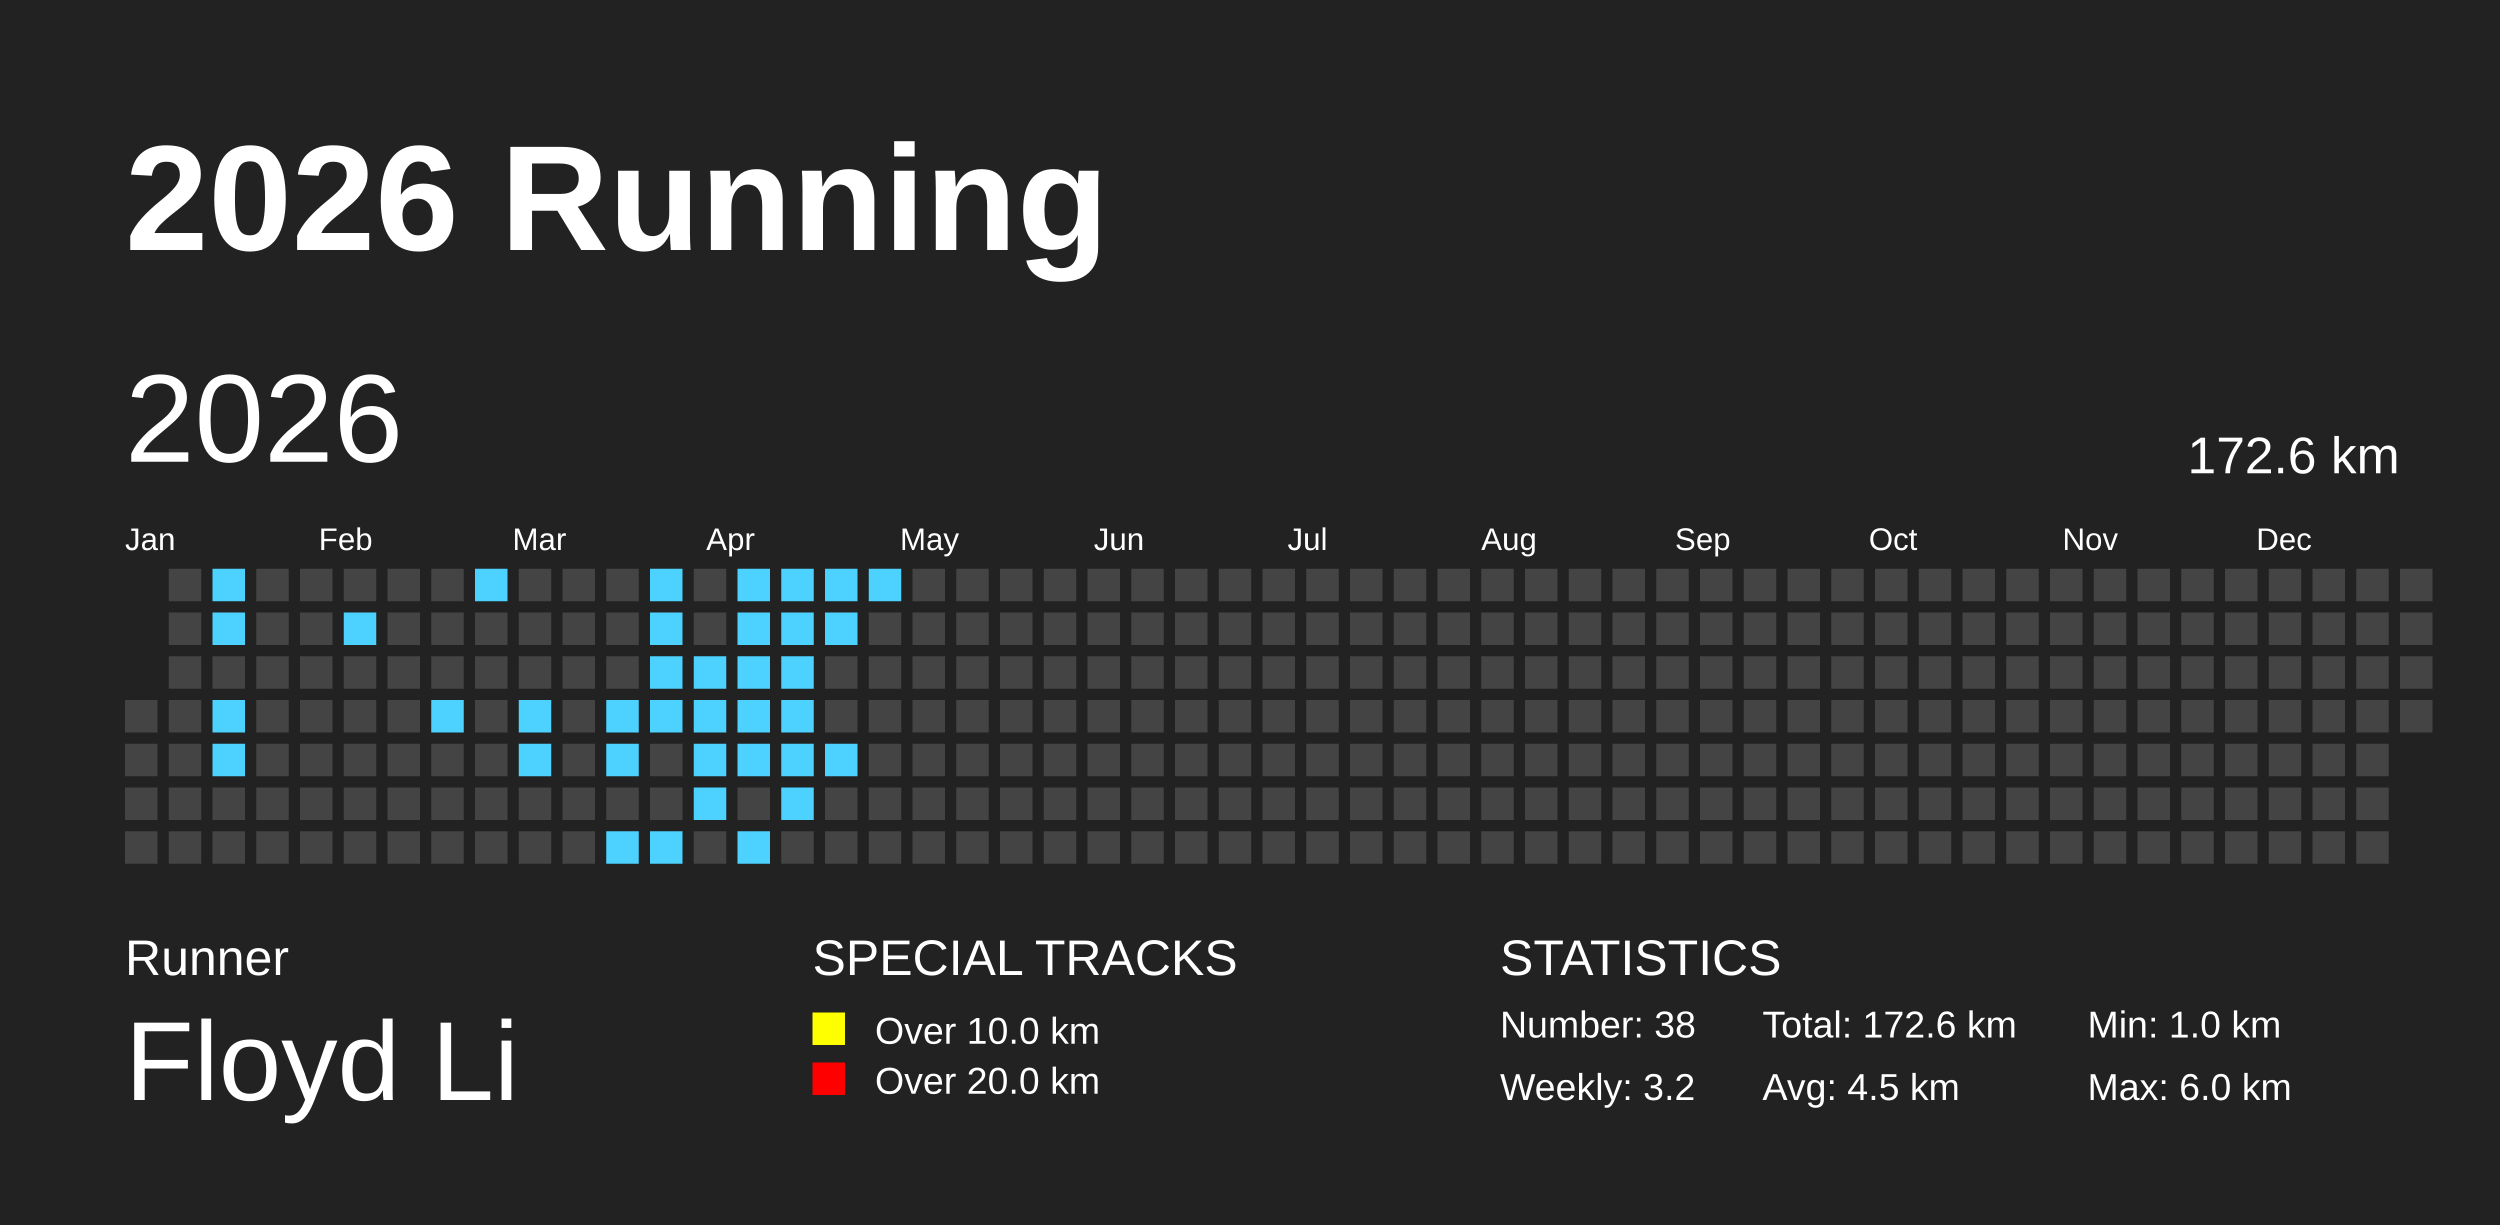
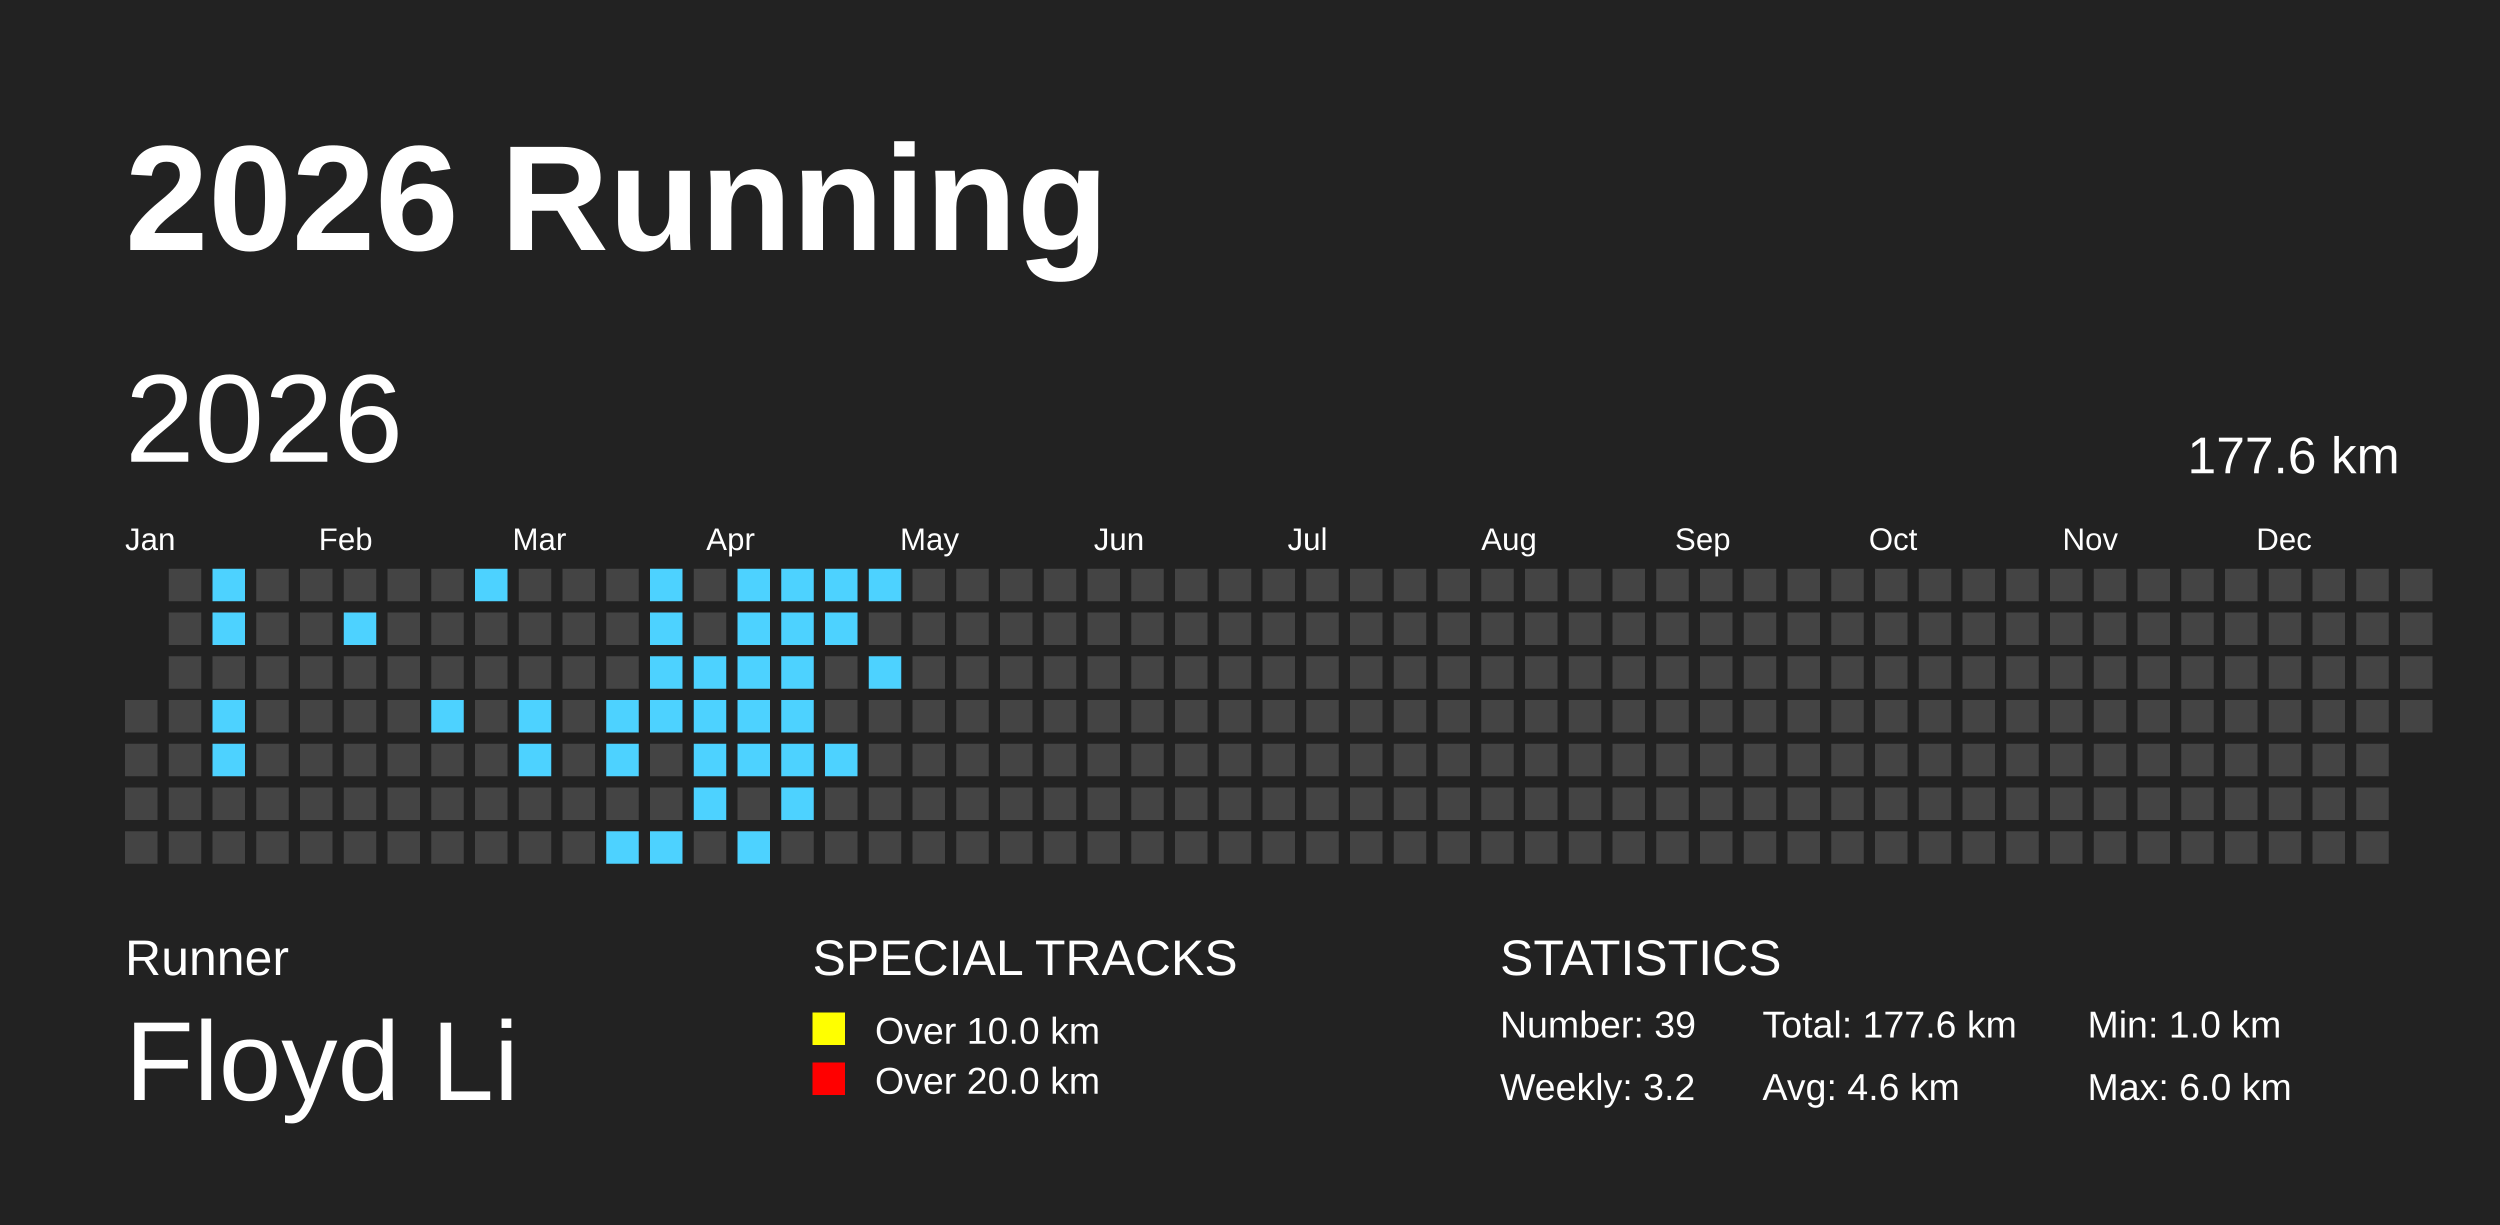
<svg xmlns="http://www.w3.org/2000/svg" baseProfile="full" height="98mm" version="1.1" viewBox="0,0,200,98" width="200mm">
  <defs />
  <rect fill="#222222" height="98" width="200" x="0" y="0" />
  <text fill="#FFFFFF" style="font-size:12px; font-family:Arial; font-weight:bold;" x="10" y="20">2026 Running</text>
  <text fill="#FFFFFF" style="font-size:4px; font-family:Arial" x="10" y="78">Runner</text>
  <text fill="#FFFFFF" style="font-size:9px; font-family:Arial" x="10" y="88">Floyd Li</text>
  <text fill="#FFFFFF" style="font-size:4px; font-family:Arial" x="65" y="78">SPECIAL TRACKS</text>
  <rect fill="yellow" height="2.6" width="2.6" x="65" y="81" />
  <text fill="#FFFFFF" style="font-size:3px; font-family:Arial" x="70" y="83.5">Over 10.0 km</text>
  <rect fill="red" height="2.6" width="2.6" x="65" y="85" />
  <text fill="#FFFFFF" style="font-size:3px; font-family:Arial" x="70" y="87.5">Over 20.0 km</text>
  <text fill="#FFFFFF" style="font-size:4px; font-family:Arial" x="120" y="78">STATISTICS</text>
-   <text fill="#FFFFFF" style="font-size:3px; font-family:Arial" x="120" y="83">Number: 38</text>
+   <text fill="#FFFFFF" style="font-size:3px; font-family:Arial" x="120" y="83">Number: 39</text>
  <text fill="#FFFFFF" style="font-size:3px; font-family:Arial" x="120" y="88">Weekly: 3.2</text>
-   <text fill="#FFFFFF" style="font-size:3px; font-family:Arial" x="141" y="83">Total: 172.6 km</text>
-   <text fill="#FFFFFF" style="font-size:3px; font-family:Arial" x="141" y="88">Avg: 4.5 km</text>
+   <text fill="#FFFFFF" style="font-size:3px; font-family:Arial" x="141" y="83">Total: 177.6 km</text>
+   <text fill="#FFFFFF" style="font-size:3px; font-family:Arial" x="141" y="88">Avg: 4.6 km</text>
  <text fill="#FFFFFF" style="font-size:3px; font-family:Arial" x="167" y="83">Min: 1.0 km</text>
  <text fill="#FFFFFF" style="font-size:3px; font-family:Arial" x="167" y="88">Max: 6.0 km</text>
  <text dominant-baseline="hanging" fill="#FFFFFF" style="font-size:10.0px; font-family:Arial;" x="10" y="30">2026</text>
-   <text dominant-baseline="hanging" fill="#FFFFFF" style="font-size:4.125px; font-family:Arial;" x="175" y="35">172.6 km</text>
+   <text dominant-baseline="hanging" fill="#FFFFFF" style="font-size:4.125px; font-family:Arial;" x="175" y="35">177.6 km</text>
  <text fill="#FFFFFF" style="font-size:2.5px; font-family:Arial" x="10.0" y="44">Jan</text>
  <text fill="#FFFFFF" style="font-size:2.5px; font-family:Arial" x="25.5" y="44">Feb</text>
  <text fill="#FFFFFF" style="font-size:2.5px; font-family:Arial" x="41.0" y="44">Mar</text>
  <text fill="#FFFFFF" style="font-size:2.5px; font-family:Arial" x="56.5" y="44">Apr</text>
  <text fill="#FFFFFF" style="font-size:2.5px; font-family:Arial" x="72.0" y="44">May</text>
  <text fill="#FFFFFF" style="font-size:2.5px; font-family:Arial" x="87.5" y="44">Jun</text>
  <text fill="#FFFFFF" style="font-size:2.5px; font-family:Arial" x="103.0" y="44">Jul</text>
  <text fill="#FFFFFF" style="font-size:2.5px; font-family:Arial" x="118.5" y="44">Aug</text>
  <text fill="#FFFFFF" style="font-size:2.5px; font-family:Arial" x="134.0" y="44">Sep</text>
  <text fill="#FFFFFF" style="font-size:2.5px; font-family:Arial" x="149.5" y="44">Oct</text>
  <text fill="#FFFFFF" style="font-size:2.5px; font-family:Arial" x="165.0" y="44">Nov</text>
  <text fill="#FFFFFF" style="font-size:2.5px; font-family:Arial" x="180.5" y="44">Dec</text>
  <rect fill="#444444" height="2.6" width="2.6" x="10.0" y="56.0" />
  <rect fill="#444444" height="2.6" width="2.6" x="10.0" y="59.5" />
  <rect fill="#444444" height="2.6" width="2.6" x="10.0" y="63.0" />
  <rect fill="#444444" height="2.6" width="2.6" x="10.0" y="66.5" />
  <rect fill="#444444" height="2.6" width="2.6" x="13.5" y="45.5" />
  <rect fill="#444444" height="2.6" width="2.6" x="13.5" y="49.0" />
  <rect fill="#444444" height="2.6" width="2.6" x="13.5" y="52.5" />
  <rect fill="#444444" height="2.6" width="2.6" x="13.5" y="56.0" />
  <rect fill="#444444" height="2.6" width="2.6" x="13.5" y="59.5" />
  <rect fill="#444444" height="2.6" width="2.6" x="13.5" y="63.0" />
  <rect fill="#444444" height="2.6" width="2.6" x="13.5" y="66.5" />
  <rect fill="#4DD2FF" height="2.6" width="2.6" x="17.0" y="45.5" />
  <rect fill="#4DD2FF" height="2.6" width="2.6" x="17.0" y="49.0" />
  <rect fill="#444444" height="2.6" width="2.6" x="17.0" y="52.5" />
  <rect fill="#4DD2FF" height="2.6" width="2.6" x="17.0" y="56.0" />
  <rect fill="#4DD2FF" height="2.6" width="2.6" x="17.0" y="59.5" />
  <rect fill="#444444" height="2.6" width="2.6" x="17.0" y="63.0" />
  <rect fill="#444444" height="2.6" width="2.6" x="17.0" y="66.5" />
  <rect fill="#444444" height="2.6" width="2.6" x="20.5" y="45.5" />
  <rect fill="#444444" height="2.6" width="2.6" x="20.5" y="49.0" />
  <rect fill="#444444" height="2.6" width="2.6" x="20.5" y="52.5" />
  <rect fill="#444444" height="2.6" width="2.6" x="20.5" y="56.0" />
  <rect fill="#444444" height="2.6" width="2.6" x="20.5" y="59.5" />
  <rect fill="#444444" height="2.6" width="2.6" x="20.5" y="63.0" />
  <rect fill="#444444" height="2.6" width="2.6" x="20.5" y="66.5" />
  <rect fill="#444444" height="2.6" width="2.6" x="24.0" y="45.5" />
  <rect fill="#444444" height="2.6" width="2.6" x="24.0" y="49.0" />
  <rect fill="#444444" height="2.6" width="2.6" x="24.0" y="52.5" />
  <rect fill="#444444" height="2.6" width="2.6" x="24.0" y="56.0" />
  <rect fill="#444444" height="2.6" width="2.6" x="24.0" y="59.5" />
  <rect fill="#444444" height="2.6" width="2.6" x="24.0" y="63.0" />
  <rect fill="#444444" height="2.6" width="2.6" x="24.0" y="66.5" />
  <rect fill="#444444" height="2.6" width="2.6" x="27.5" y="45.5" />
  <rect fill="#4DD2FF" height="2.6" width="2.6" x="27.5" y="49.0" />
  <rect fill="#444444" height="2.6" width="2.6" x="27.5" y="52.5" />
  <rect fill="#444444" height="2.6" width="2.6" x="27.5" y="56.0" />
  <rect fill="#444444" height="2.6" width="2.6" x="27.5" y="59.5" />
  <rect fill="#444444" height="2.6" width="2.6" x="27.5" y="63.0" />
  <rect fill="#444444" height="2.6" width="2.6" x="27.5" y="66.5" />
  <rect fill="#444444" height="2.6" width="2.6" x="31.0" y="45.5" />
  <rect fill="#444444" height="2.6" width="2.6" x="31.0" y="49.0" />
  <rect fill="#444444" height="2.6" width="2.6" x="31.0" y="52.5" />
  <rect fill="#444444" height="2.6" width="2.6" x="31.0" y="56.0" />
  <rect fill="#444444" height="2.6" width="2.6" x="31.0" y="59.5" />
  <rect fill="#444444" height="2.6" width="2.6" x="31.0" y="63.0" />
  <rect fill="#444444" height="2.6" width="2.6" x="31.0" y="66.5" />
  <rect fill="#444444" height="2.6" width="2.6" x="34.5" y="45.5" />
  <rect fill="#444444" height="2.6" width="2.6" x="34.5" y="49.0" />
  <rect fill="#444444" height="2.6" width="2.6" x="34.5" y="52.5" />
  <rect fill="#4DD2FF" height="2.6" width="2.6" x="34.5" y="56.0" />
  <rect fill="#444444" height="2.6" width="2.6" x="34.5" y="59.5" />
  <rect fill="#444444" height="2.6" width="2.6" x="34.5" y="63.0" />
  <rect fill="#444444" height="2.6" width="2.6" x="34.5" y="66.5" />
  <rect fill="#4DD2FF" height="2.6" width="2.6" x="38.0" y="45.5" />
  <rect fill="#444444" height="2.6" width="2.6" x="38.0" y="49.0" />
  <rect fill="#444444" height="2.6" width="2.6" x="38.0" y="52.5" />
  <rect fill="#444444" height="2.6" width="2.6" x="38.0" y="56.0" />
  <rect fill="#444444" height="2.6" width="2.6" x="38.0" y="59.5" />
  <rect fill="#444444" height="2.6" width="2.6" x="38.0" y="63.0" />
  <rect fill="#444444" height="2.6" width="2.6" x="38.0" y="66.5" />
  <rect fill="#444444" height="2.6" width="2.6" x="41.5" y="45.5" />
  <rect fill="#444444" height="2.6" width="2.6" x="41.5" y="49.0" />
  <rect fill="#444444" height="2.6" width="2.6" x="41.5" y="52.5" />
  <rect fill="#4DD2FF" height="2.6" width="2.6" x="41.5" y="56.0" />
  <rect fill="#4DD2FF" height="2.6" width="2.6" x="41.5" y="59.5" />
  <rect fill="#444444" height="2.6" width="2.6" x="41.5" y="63.0" />
  <rect fill="#444444" height="2.6" width="2.6" x="41.5" y="66.5" />
  <rect fill="#444444" height="2.6" width="2.6" x="45.0" y="45.5" />
  <rect fill="#444444" height="2.6" width="2.6" x="45.0" y="49.0" />
  <rect fill="#444444" height="2.6" width="2.6" x="45.0" y="52.5" />
  <rect fill="#444444" height="2.6" width="2.6" x="45.0" y="56.0" />
  <rect fill="#444444" height="2.6" width="2.6" x="45.0" y="59.5" />
  <rect fill="#444444" height="2.6" width="2.6" x="45.0" y="63.0" />
  <rect fill="#444444" height="2.6" width="2.6" x="45.0" y="66.5" />
  <rect fill="#444444" height="2.6" width="2.6" x="48.5" y="45.5" />
  <rect fill="#444444" height="2.6" width="2.6" x="48.5" y="49.0" />
  <rect fill="#444444" height="2.6" width="2.6" x="48.5" y="52.5" />
  <rect fill="#4DD2FF" height="2.6" width="2.6" x="48.5" y="56.0" />
  <rect fill="#4DD2FF" height="2.6" width="2.6" x="48.5" y="59.5" />
  <rect fill="#444444" height="2.6" width="2.6" x="48.5" y="63.0" />
  <rect fill="#4DD2FF" height="2.6" width="2.6" x="48.5" y="66.5" />
  <rect fill="#4DD2FF" height="2.6" width="2.6" x="52.0" y="45.5" />
  <rect fill="#4DD2FF" height="2.6" width="2.6" x="52.0" y="49.0" />
  <rect fill="#4DD2FF" height="2.6" width="2.6" x="52.0" y="52.5" />
  <rect fill="#4DD2FF" height="2.6" width="2.6" x="52.0" y="56.0" />
  <rect fill="#444444" height="2.6" width="2.6" x="52.0" y="59.5" />
  <rect fill="#444444" height="2.6" width="2.6" x="52.0" y="63.0" />
  <rect fill="#4DD2FF" height="2.6" width="2.6" x="52.0" y="66.5" />
  <rect fill="#444444" height="2.6" width="2.6" x="55.5" y="45.5" />
  <rect fill="#444444" height="2.6" width="2.6" x="55.5" y="49.0" />
  <rect fill="#4DD2FF" height="2.6" width="2.6" x="55.5" y="52.5" />
  <rect fill="#4DD2FF" height="2.6" width="2.6" x="55.5" y="56.0" />
  <rect fill="#4DD2FF" height="2.6" width="2.6" x="55.5" y="59.5" />
  <rect fill="#4DD2FF" height="2.6" width="2.6" x="55.5" y="63.0" />
  <rect fill="#444444" height="2.6" width="2.6" x="55.5" y="66.5" />
  <rect fill="#4DD2FF" height="2.6" width="2.6" x="59.0" y="45.5" />
  <rect fill="#4DD2FF" height="2.6" width="2.6" x="59.0" y="49.0" />
  <rect fill="#4DD2FF" height="2.6" width="2.6" x="59.0" y="52.5" />
  <rect fill="#4DD2FF" height="2.6" width="2.6" x="59.0" y="56.0" />
  <rect fill="#4DD2FF" height="2.6" width="2.6" x="59.0" y="59.5" />
  <rect fill="#444444" height="2.6" width="2.6" x="59.0" y="63.0" />
  <rect fill="#4DD2FF" height="2.6" width="2.6" x="59.0" y="66.5" />
  <rect fill="#4DD2FF" height="2.6" width="2.6" x="62.5" y="45.5" />
  <rect fill="#4DD2FF" height="2.6" width="2.6" x="62.5" y="49.0" />
  <rect fill="#4DD2FF" height="2.6" width="2.6" x="62.5" y="52.5" />
  <rect fill="#4DD2FF" height="2.6" width="2.6" x="62.5" y="56.0" />
  <rect fill="#4DD2FF" height="2.6" width="2.6" x="62.5" y="59.5" />
  <rect fill="#4DD2FF" height="2.6" width="2.6" x="62.5" y="63.0" />
  <rect fill="#444444" height="2.6" width="2.6" x="62.5" y="66.5" />
  <rect fill="#4DD2FF" height="2.6" width="2.6" x="66.0" y="45.5" />
  <rect fill="#4DD2FF" height="2.6" width="2.6" x="66.0" y="49.0" />
  <rect fill="#444444" height="2.6" width="2.6" x="66.0" y="52.5" />
  <rect fill="#444444" height="2.6" width="2.6" x="66.0" y="56.0" />
  <rect fill="#4DD2FF" height="2.6" width="2.6" x="66.0" y="59.5" />
  <rect fill="#444444" height="2.6" width="2.6" x="66.0" y="63.0" />
  <rect fill="#444444" height="2.6" width="2.6" x="66.0" y="66.5" />
  <rect fill="#4DD2FF" height="2.6" width="2.6" x="69.5" y="45.5" />
  <rect fill="#444444" height="2.6" width="2.6" x="69.5" y="49.0" />
-   <rect fill="#444444" height="2.6" width="2.6" x="69.5" y="52.5" />
+   <rect fill="#4DD2FF" height="2.6" width="2.6" x="69.5" y="52.5" />
  <rect fill="#444444" height="2.6" width="2.6" x="69.5" y="56.0" />
  <rect fill="#444444" height="2.6" width="2.6" x="69.5" y="59.5" />
  <rect fill="#444444" height="2.6" width="2.6" x="69.5" y="63.0" />
  <rect fill="#444444" height="2.6" width="2.6" x="69.5" y="66.5" />
  <rect fill="#444444" height="2.6" width="2.6" x="73.0" y="45.5" />
  <rect fill="#444444" height="2.6" width="2.6" x="73.0" y="49.0" />
  <rect fill="#444444" height="2.6" width="2.6" x="73.0" y="52.5" />
  <rect fill="#444444" height="2.6" width="2.6" x="73.0" y="56.0" />
  <rect fill="#444444" height="2.6" width="2.6" x="73.0" y="59.5" />
  <rect fill="#444444" height="2.6" width="2.6" x="73.0" y="63.0" />
  <rect fill="#444444" height="2.6" width="2.6" x="73.0" y="66.5" />
  <rect fill="#444444" height="2.6" width="2.6" x="76.5" y="45.5" />
  <rect fill="#444444" height="2.6" width="2.6" x="76.5" y="49.0" />
  <rect fill="#444444" height="2.6" width="2.6" x="76.5" y="52.5" />
  <rect fill="#444444" height="2.6" width="2.6" x="76.5" y="56.0" />
  <rect fill="#444444" height="2.6" width="2.6" x="76.5" y="59.5" />
  <rect fill="#444444" height="2.6" width="2.6" x="76.5" y="63.0" />
  <rect fill="#444444" height="2.6" width="2.6" x="76.5" y="66.5" />
  <rect fill="#444444" height="2.6" width="2.6" x="80.0" y="45.5" />
  <rect fill="#444444" height="2.6" width="2.6" x="80.0" y="49.0" />
  <rect fill="#444444" height="2.6" width="2.6" x="80.0" y="52.5" />
  <rect fill="#444444" height="2.6" width="2.6" x="80.0" y="56.0" />
  <rect fill="#444444" height="2.6" width="2.6" x="80.0" y="59.5" />
  <rect fill="#444444" height="2.6" width="2.6" x="80.0" y="63.0" />
  <rect fill="#444444" height="2.6" width="2.6" x="80.0" y="66.5" />
  <rect fill="#444444" height="2.6" width="2.6" x="83.5" y="45.5" />
  <rect fill="#444444" height="2.6" width="2.6" x="83.5" y="49.0" />
  <rect fill="#444444" height="2.6" width="2.6" x="83.5" y="52.5" />
  <rect fill="#444444" height="2.6" width="2.6" x="83.5" y="56.0" />
  <rect fill="#444444" height="2.6" width="2.6" x="83.5" y="59.5" />
  <rect fill="#444444" height="2.6" width="2.6" x="83.5" y="63.0" />
  <rect fill="#444444" height="2.6" width="2.6" x="83.5" y="66.5" />
  <rect fill="#444444" height="2.6" width="2.6" x="87.0" y="45.5" />
  <rect fill="#444444" height="2.6" width="2.6" x="87.0" y="49.0" />
  <rect fill="#444444" height="2.6" width="2.6" x="87.0" y="52.5" />
  <rect fill="#444444" height="2.6" width="2.6" x="87.0" y="56.0" />
  <rect fill="#444444" height="2.6" width="2.6" x="87.0" y="59.5" />
  <rect fill="#444444" height="2.6" width="2.6" x="87.0" y="63.0" />
  <rect fill="#444444" height="2.6" width="2.6" x="87.0" y="66.5" />
  <rect fill="#444444" height="2.6" width="2.6" x="90.5" y="45.5" />
  <rect fill="#444444" height="2.6" width="2.6" x="90.5" y="49.0" />
  <rect fill="#444444" height="2.6" width="2.6" x="90.5" y="52.5" />
  <rect fill="#444444" height="2.6" width="2.6" x="90.5" y="56.0" />
  <rect fill="#444444" height="2.6" width="2.6" x="90.5" y="59.5" />
  <rect fill="#444444" height="2.6" width="2.6" x="90.5" y="63.0" />
  <rect fill="#444444" height="2.6" width="2.6" x="90.5" y="66.5" />
  <rect fill="#444444" height="2.6" width="2.6" x="94.0" y="45.5" />
  <rect fill="#444444" height="2.6" width="2.6" x="94.0" y="49.0" />
  <rect fill="#444444" height="2.6" width="2.6" x="94.0" y="52.5" />
  <rect fill="#444444" height="2.6" width="2.6" x="94.0" y="56.0" />
  <rect fill="#444444" height="2.6" width="2.6" x="94.0" y="59.5" />
  <rect fill="#444444" height="2.6" width="2.6" x="94.0" y="63.0" />
  <rect fill="#444444" height="2.6" width="2.6" x="94.0" y="66.5" />
  <rect fill="#444444" height="2.6" width="2.6" x="97.5" y="45.5" />
  <rect fill="#444444" height="2.6" width="2.6" x="97.5" y="49.0" />
  <rect fill="#444444" height="2.6" width="2.6" x="97.5" y="52.5" />
  <rect fill="#444444" height="2.6" width="2.6" x="97.5" y="56.0" />
  <rect fill="#444444" height="2.6" width="2.6" x="97.5" y="59.5" />
  <rect fill="#444444" height="2.6" width="2.6" x="97.5" y="63.0" />
  <rect fill="#444444" height="2.6" width="2.6" x="97.5" y="66.5" />
  <rect fill="#444444" height="2.6" width="2.6" x="101.0" y="45.5" />
  <rect fill="#444444" height="2.6" width="2.6" x="101.0" y="49.0" />
  <rect fill="#444444" height="2.6" width="2.6" x="101.0" y="52.5" />
  <rect fill="#444444" height="2.6" width="2.6" x="101.0" y="56.0" />
  <rect fill="#444444" height="2.6" width="2.6" x="101.0" y="59.5" />
  <rect fill="#444444" height="2.6" width="2.6" x="101.0" y="63.0" />
  <rect fill="#444444" height="2.6" width="2.6" x="101.0" y="66.5" />
  <rect fill="#444444" height="2.6" width="2.6" x="104.5" y="45.5" />
  <rect fill="#444444" height="2.6" width="2.6" x="104.5" y="49.0" />
  <rect fill="#444444" height="2.6" width="2.6" x="104.5" y="52.5" />
  <rect fill="#444444" height="2.6" width="2.6" x="104.5" y="56.0" />
  <rect fill="#444444" height="2.6" width="2.6" x="104.5" y="59.5" />
  <rect fill="#444444" height="2.6" width="2.6" x="104.5" y="63.0" />
  <rect fill="#444444" height="2.6" width="2.6" x="104.5" y="66.5" />
  <rect fill="#444444" height="2.6" width="2.6" x="108.0" y="45.5" />
  <rect fill="#444444" height="2.6" width="2.6" x="108.0" y="49.0" />
  <rect fill="#444444" height="2.6" width="2.6" x="108.0" y="52.5" />
  <rect fill="#444444" height="2.6" width="2.6" x="108.0" y="56.0" />
  <rect fill="#444444" height="2.6" width="2.6" x="108.0" y="59.5" />
  <rect fill="#444444" height="2.6" width="2.6" x="108.0" y="63.0" />
  <rect fill="#444444" height="2.6" width="2.6" x="108.0" y="66.5" />
  <rect fill="#444444" height="2.6" width="2.6" x="111.5" y="45.5" />
  <rect fill="#444444" height="2.6" width="2.6" x="111.5" y="49.0" />
  <rect fill="#444444" height="2.6" width="2.6" x="111.5" y="52.5" />
  <rect fill="#444444" height="2.6" width="2.6" x="111.5" y="56.0" />
  <rect fill="#444444" height="2.6" width="2.6" x="111.5" y="59.5" />
  <rect fill="#444444" height="2.6" width="2.6" x="111.5" y="63.0" />
  <rect fill="#444444" height="2.6" width="2.6" x="111.5" y="66.5" />
  <rect fill="#444444" height="2.6" width="2.6" x="115.0" y="45.5" />
  <rect fill="#444444" height="2.6" width="2.6" x="115.0" y="49.0" />
  <rect fill="#444444" height="2.6" width="2.6" x="115.0" y="52.5" />
  <rect fill="#444444" height="2.6" width="2.6" x="115.0" y="56.0" />
  <rect fill="#444444" height="2.6" width="2.6" x="115.0" y="59.5" />
  <rect fill="#444444" height="2.6" width="2.6" x="115.0" y="63.0" />
  <rect fill="#444444" height="2.6" width="2.6" x="115.0" y="66.5" />
  <rect fill="#444444" height="2.6" width="2.6" x="118.5" y="45.5" />
  <rect fill="#444444" height="2.6" width="2.6" x="118.5" y="49.0" />
  <rect fill="#444444" height="2.6" width="2.6" x="118.5" y="52.5" />
  <rect fill="#444444" height="2.6" width="2.6" x="118.5" y="56.0" />
  <rect fill="#444444" height="2.6" width="2.6" x="118.5" y="59.5" />
  <rect fill="#444444" height="2.6" width="2.6" x="118.5" y="63.0" />
  <rect fill="#444444" height="2.6" width="2.6" x="118.5" y="66.5" />
  <rect fill="#444444" height="2.6" width="2.6" x="122.0" y="45.5" />
  <rect fill="#444444" height="2.6" width="2.6" x="122.0" y="49.0" />
  <rect fill="#444444" height="2.6" width="2.6" x="122.0" y="52.5" />
  <rect fill="#444444" height="2.6" width="2.6" x="122.0" y="56.0" />
  <rect fill="#444444" height="2.6" width="2.6" x="122.0" y="59.5" />
  <rect fill="#444444" height="2.6" width="2.6" x="122.0" y="63.0" />
  <rect fill="#444444" height="2.6" width="2.6" x="122.0" y="66.5" />
  <rect fill="#444444" height="2.6" width="2.6" x="125.5" y="45.5" />
  <rect fill="#444444" height="2.6" width="2.6" x="125.5" y="49.0" />
  <rect fill="#444444" height="2.6" width="2.6" x="125.5" y="52.5" />
  <rect fill="#444444" height="2.6" width="2.6" x="125.5" y="56.0" />
  <rect fill="#444444" height="2.6" width="2.6" x="125.5" y="59.5" />
  <rect fill="#444444" height="2.6" width="2.6" x="125.5" y="63.0" />
  <rect fill="#444444" height="2.6" width="2.6" x="125.5" y="66.5" />
  <rect fill="#444444" height="2.6" width="2.6" x="129.0" y="45.5" />
  <rect fill="#444444" height="2.6" width="2.6" x="129.0" y="49.0" />
  <rect fill="#444444" height="2.6" width="2.6" x="129.0" y="52.5" />
  <rect fill="#444444" height="2.6" width="2.6" x="129.0" y="56.0" />
  <rect fill="#444444" height="2.6" width="2.6" x="129.0" y="59.5" />
  <rect fill="#444444" height="2.6" width="2.6" x="129.0" y="63.0" />
  <rect fill="#444444" height="2.6" width="2.6" x="129.0" y="66.5" />
  <rect fill="#444444" height="2.6" width="2.6" x="132.5" y="45.5" />
  <rect fill="#444444" height="2.6" width="2.6" x="132.5" y="49.0" />
  <rect fill="#444444" height="2.6" width="2.6" x="132.5" y="52.5" />
  <rect fill="#444444" height="2.6" width="2.6" x="132.5" y="56.0" />
  <rect fill="#444444" height="2.6" width="2.6" x="132.5" y="59.5" />
  <rect fill="#444444" height="2.6" width="2.6" x="132.5" y="63.0" />
  <rect fill="#444444" height="2.6" width="2.6" x="132.5" y="66.5" />
  <rect fill="#444444" height="2.6" width="2.6" x="136.0" y="45.5" />
  <rect fill="#444444" height="2.6" width="2.6" x="136.0" y="49.0" />
  <rect fill="#444444" height="2.6" width="2.6" x="136.0" y="52.5" />
  <rect fill="#444444" height="2.6" width="2.6" x="136.0" y="56.0" />
  <rect fill="#444444" height="2.6" width="2.6" x="136.0" y="59.5" />
  <rect fill="#444444" height="2.6" width="2.6" x="136.0" y="63.0" />
  <rect fill="#444444" height="2.6" width="2.6" x="136.0" y="66.5" />
  <rect fill="#444444" height="2.6" width="2.6" x="139.5" y="45.5" />
  <rect fill="#444444" height="2.6" width="2.6" x="139.5" y="49.0" />
  <rect fill="#444444" height="2.6" width="2.6" x="139.5" y="52.5" />
  <rect fill="#444444" height="2.6" width="2.6" x="139.5" y="56.0" />
  <rect fill="#444444" height="2.6" width="2.6" x="139.5" y="59.5" />
  <rect fill="#444444" height="2.6" width="2.6" x="139.5" y="63.0" />
  <rect fill="#444444" height="2.6" width="2.6" x="139.5" y="66.5" />
  <rect fill="#444444" height="2.6" width="2.6" x="143.0" y="45.5" />
  <rect fill="#444444" height="2.6" width="2.6" x="143.0" y="49.0" />
  <rect fill="#444444" height="2.6" width="2.6" x="143.0" y="52.5" />
  <rect fill="#444444" height="2.6" width="2.6" x="143.0" y="56.0" />
  <rect fill="#444444" height="2.6" width="2.6" x="143.0" y="59.5" />
  <rect fill="#444444" height="2.6" width="2.6" x="143.0" y="63.0" />
  <rect fill="#444444" height="2.6" width="2.6" x="143.0" y="66.5" />
  <rect fill="#444444" height="2.6" width="2.6" x="146.5" y="45.5" />
  <rect fill="#444444" height="2.6" width="2.6" x="146.5" y="49.0" />
  <rect fill="#444444" height="2.6" width="2.6" x="146.5" y="52.5" />
  <rect fill="#444444" height="2.6" width="2.6" x="146.5" y="56.0" />
  <rect fill="#444444" height="2.6" width="2.6" x="146.5" y="59.5" />
  <rect fill="#444444" height="2.6" width="2.6" x="146.5" y="63.0" />
  <rect fill="#444444" height="2.6" width="2.6" x="146.5" y="66.5" />
  <rect fill="#444444" height="2.6" width="2.6" x="150.0" y="45.5" />
  <rect fill="#444444" height="2.6" width="2.6" x="150.0" y="49.0" />
  <rect fill="#444444" height="2.6" width="2.6" x="150.0" y="52.5" />
  <rect fill="#444444" height="2.6" width="2.6" x="150.0" y="56.0" />
  <rect fill="#444444" height="2.6" width="2.6" x="150.0" y="59.5" />
  <rect fill="#444444" height="2.6" width="2.6" x="150.0" y="63.0" />
  <rect fill="#444444" height="2.6" width="2.6" x="150.0" y="66.5" />
  <rect fill="#444444" height="2.6" width="2.6" x="153.5" y="45.5" />
  <rect fill="#444444" height="2.6" width="2.6" x="153.5" y="49.0" />
  <rect fill="#444444" height="2.6" width="2.6" x="153.5" y="52.5" />
  <rect fill="#444444" height="2.6" width="2.6" x="153.5" y="56.0" />
  <rect fill="#444444" height="2.6" width="2.6" x="153.5" y="59.5" />
  <rect fill="#444444" height="2.6" width="2.6" x="153.5" y="63.0" />
  <rect fill="#444444" height="2.6" width="2.6" x="153.5" y="66.5" />
  <rect fill="#444444" height="2.6" width="2.6" x="157.0" y="45.5" />
  <rect fill="#444444" height="2.6" width="2.6" x="157.0" y="49.0" />
  <rect fill="#444444" height="2.6" width="2.6" x="157.0" y="52.5" />
  <rect fill="#444444" height="2.6" width="2.6" x="157.0" y="56.0" />
  <rect fill="#444444" height="2.6" width="2.6" x="157.0" y="59.5" />
  <rect fill="#444444" height="2.6" width="2.6" x="157.0" y="63.0" />
  <rect fill="#444444" height="2.6" width="2.6" x="157.0" y="66.5" />
  <rect fill="#444444" height="2.6" width="2.6" x="160.5" y="45.5" />
  <rect fill="#444444" height="2.6" width="2.6" x="160.5" y="49.0" />
  <rect fill="#444444" height="2.6" width="2.6" x="160.5" y="52.5" />
  <rect fill="#444444" height="2.6" width="2.6" x="160.5" y="56.0" />
  <rect fill="#444444" height="2.6" width="2.6" x="160.5" y="59.5" />
  <rect fill="#444444" height="2.6" width="2.6" x="160.5" y="63.0" />
  <rect fill="#444444" height="2.6" width="2.6" x="160.5" y="66.5" />
  <rect fill="#444444" height="2.6" width="2.6" x="164.0" y="45.5" />
  <rect fill="#444444" height="2.6" width="2.6" x="164.0" y="49.0" />
  <rect fill="#444444" height="2.6" width="2.6" x="164.0" y="52.5" />
  <rect fill="#444444" height="2.6" width="2.6" x="164.0" y="56.0" />
  <rect fill="#444444" height="2.6" width="2.6" x="164.0" y="59.5" />
  <rect fill="#444444" height="2.6" width="2.6" x="164.0" y="63.0" />
  <rect fill="#444444" height="2.6" width="2.6" x="164.0" y="66.5" />
  <rect fill="#444444" height="2.6" width="2.6" x="167.5" y="45.5" />
  <rect fill="#444444" height="2.6" width="2.6" x="167.5" y="49.0" />
  <rect fill="#444444" height="2.6" width="2.6" x="167.5" y="52.5" />
  <rect fill="#444444" height="2.6" width="2.6" x="167.5" y="56.0" />
  <rect fill="#444444" height="2.6" width="2.6" x="167.5" y="59.5" />
  <rect fill="#444444" height="2.6" width="2.6" x="167.5" y="63.0" />
  <rect fill="#444444" height="2.6" width="2.6" x="167.5" y="66.5" />
  <rect fill="#444444" height="2.6" width="2.6" x="171.0" y="45.5" />
  <rect fill="#444444" height="2.6" width="2.6" x="171.0" y="49.0" />
  <rect fill="#444444" height="2.6" width="2.6" x="171.0" y="52.5" />
  <rect fill="#444444" height="2.6" width="2.6" x="171.0" y="56.0" />
  <rect fill="#444444" height="2.6" width="2.6" x="171.0" y="59.5" />
  <rect fill="#444444" height="2.6" width="2.6" x="171.0" y="63.0" />
  <rect fill="#444444" height="2.6" width="2.6" x="171.0" y="66.5" />
  <rect fill="#444444" height="2.6" width="2.6" x="174.5" y="45.5" />
  <rect fill="#444444" height="2.6" width="2.6" x="174.5" y="49.0" />
  <rect fill="#444444" height="2.6" width="2.6" x="174.5" y="52.5" />
  <rect fill="#444444" height="2.6" width="2.6" x="174.5" y="56.0" />
  <rect fill="#444444" height="2.6" width="2.6" x="174.5" y="59.5" />
  <rect fill="#444444" height="2.6" width="2.6" x="174.5" y="63.0" />
  <rect fill="#444444" height="2.6" width="2.6" x="174.5" y="66.5" />
  <rect fill="#444444" height="2.6" width="2.6" x="178.0" y="45.5" />
  <rect fill="#444444" height="2.6" width="2.6" x="178.0" y="49.0" />
  <rect fill="#444444" height="2.6" width="2.6" x="178.0" y="52.5" />
  <rect fill="#444444" height="2.6" width="2.6" x="178.0" y="56.0" />
  <rect fill="#444444" height="2.6" width="2.6" x="178.0" y="59.5" />
  <rect fill="#444444" height="2.6" width="2.6" x="178.0" y="63.0" />
  <rect fill="#444444" height="2.6" width="2.6" x="178.0" y="66.5" />
  <rect fill="#444444" height="2.6" width="2.6" x="181.5" y="45.5" />
  <rect fill="#444444" height="2.6" width="2.6" x="181.5" y="49.0" />
  <rect fill="#444444" height="2.6" width="2.6" x="181.5" y="52.5" />
  <rect fill="#444444" height="2.6" width="2.6" x="181.5" y="56.0" />
  <rect fill="#444444" height="2.6" width="2.6" x="181.5" y="59.5" />
  <rect fill="#444444" height="2.6" width="2.6" x="181.5" y="63.0" />
  <rect fill="#444444" height="2.6" width="2.6" x="181.5" y="66.5" />
  <rect fill="#444444" height="2.6" width="2.6" x="185.0" y="45.5" />
  <rect fill="#444444" height="2.6" width="2.6" x="185.0" y="49.0" />
  <rect fill="#444444" height="2.6" width="2.6" x="185.0" y="52.5" />
  <rect fill="#444444" height="2.6" width="2.6" x="185.0" y="56.0" />
  <rect fill="#444444" height="2.6" width="2.6" x="185.0" y="59.5" />
  <rect fill="#444444" height="2.6" width="2.6" x="185.0" y="63.0" />
  <rect fill="#444444" height="2.6" width="2.6" x="185.0" y="66.5" />
  <rect fill="#444444" height="2.6" width="2.6" x="188.5" y="45.5" />
  <rect fill="#444444" height="2.6" width="2.6" x="188.5" y="49.0" />
  <rect fill="#444444" height="2.6" width="2.6" x="188.5" y="52.5" />
  <rect fill="#444444" height="2.6" width="2.6" x="188.5" y="56.0" />
  <rect fill="#444444" height="2.6" width="2.6" x="188.5" y="59.5" />
  <rect fill="#444444" height="2.6" width="2.6" x="188.5" y="63.0" />
  <rect fill="#444444" height="2.6" width="2.6" x="188.5" y="66.5" />
  <rect fill="#444444" height="2.6" width="2.6" x="192.0" y="45.5" />
  <rect fill="#444444" height="2.6" width="2.6" x="192.0" y="49.0" />
  <rect fill="#444444" height="2.6" width="2.6" x="192.0" y="52.5" />
  <rect fill="#444444" height="2.6" width="2.6" x="192.0" y="56.0" />
</svg>
